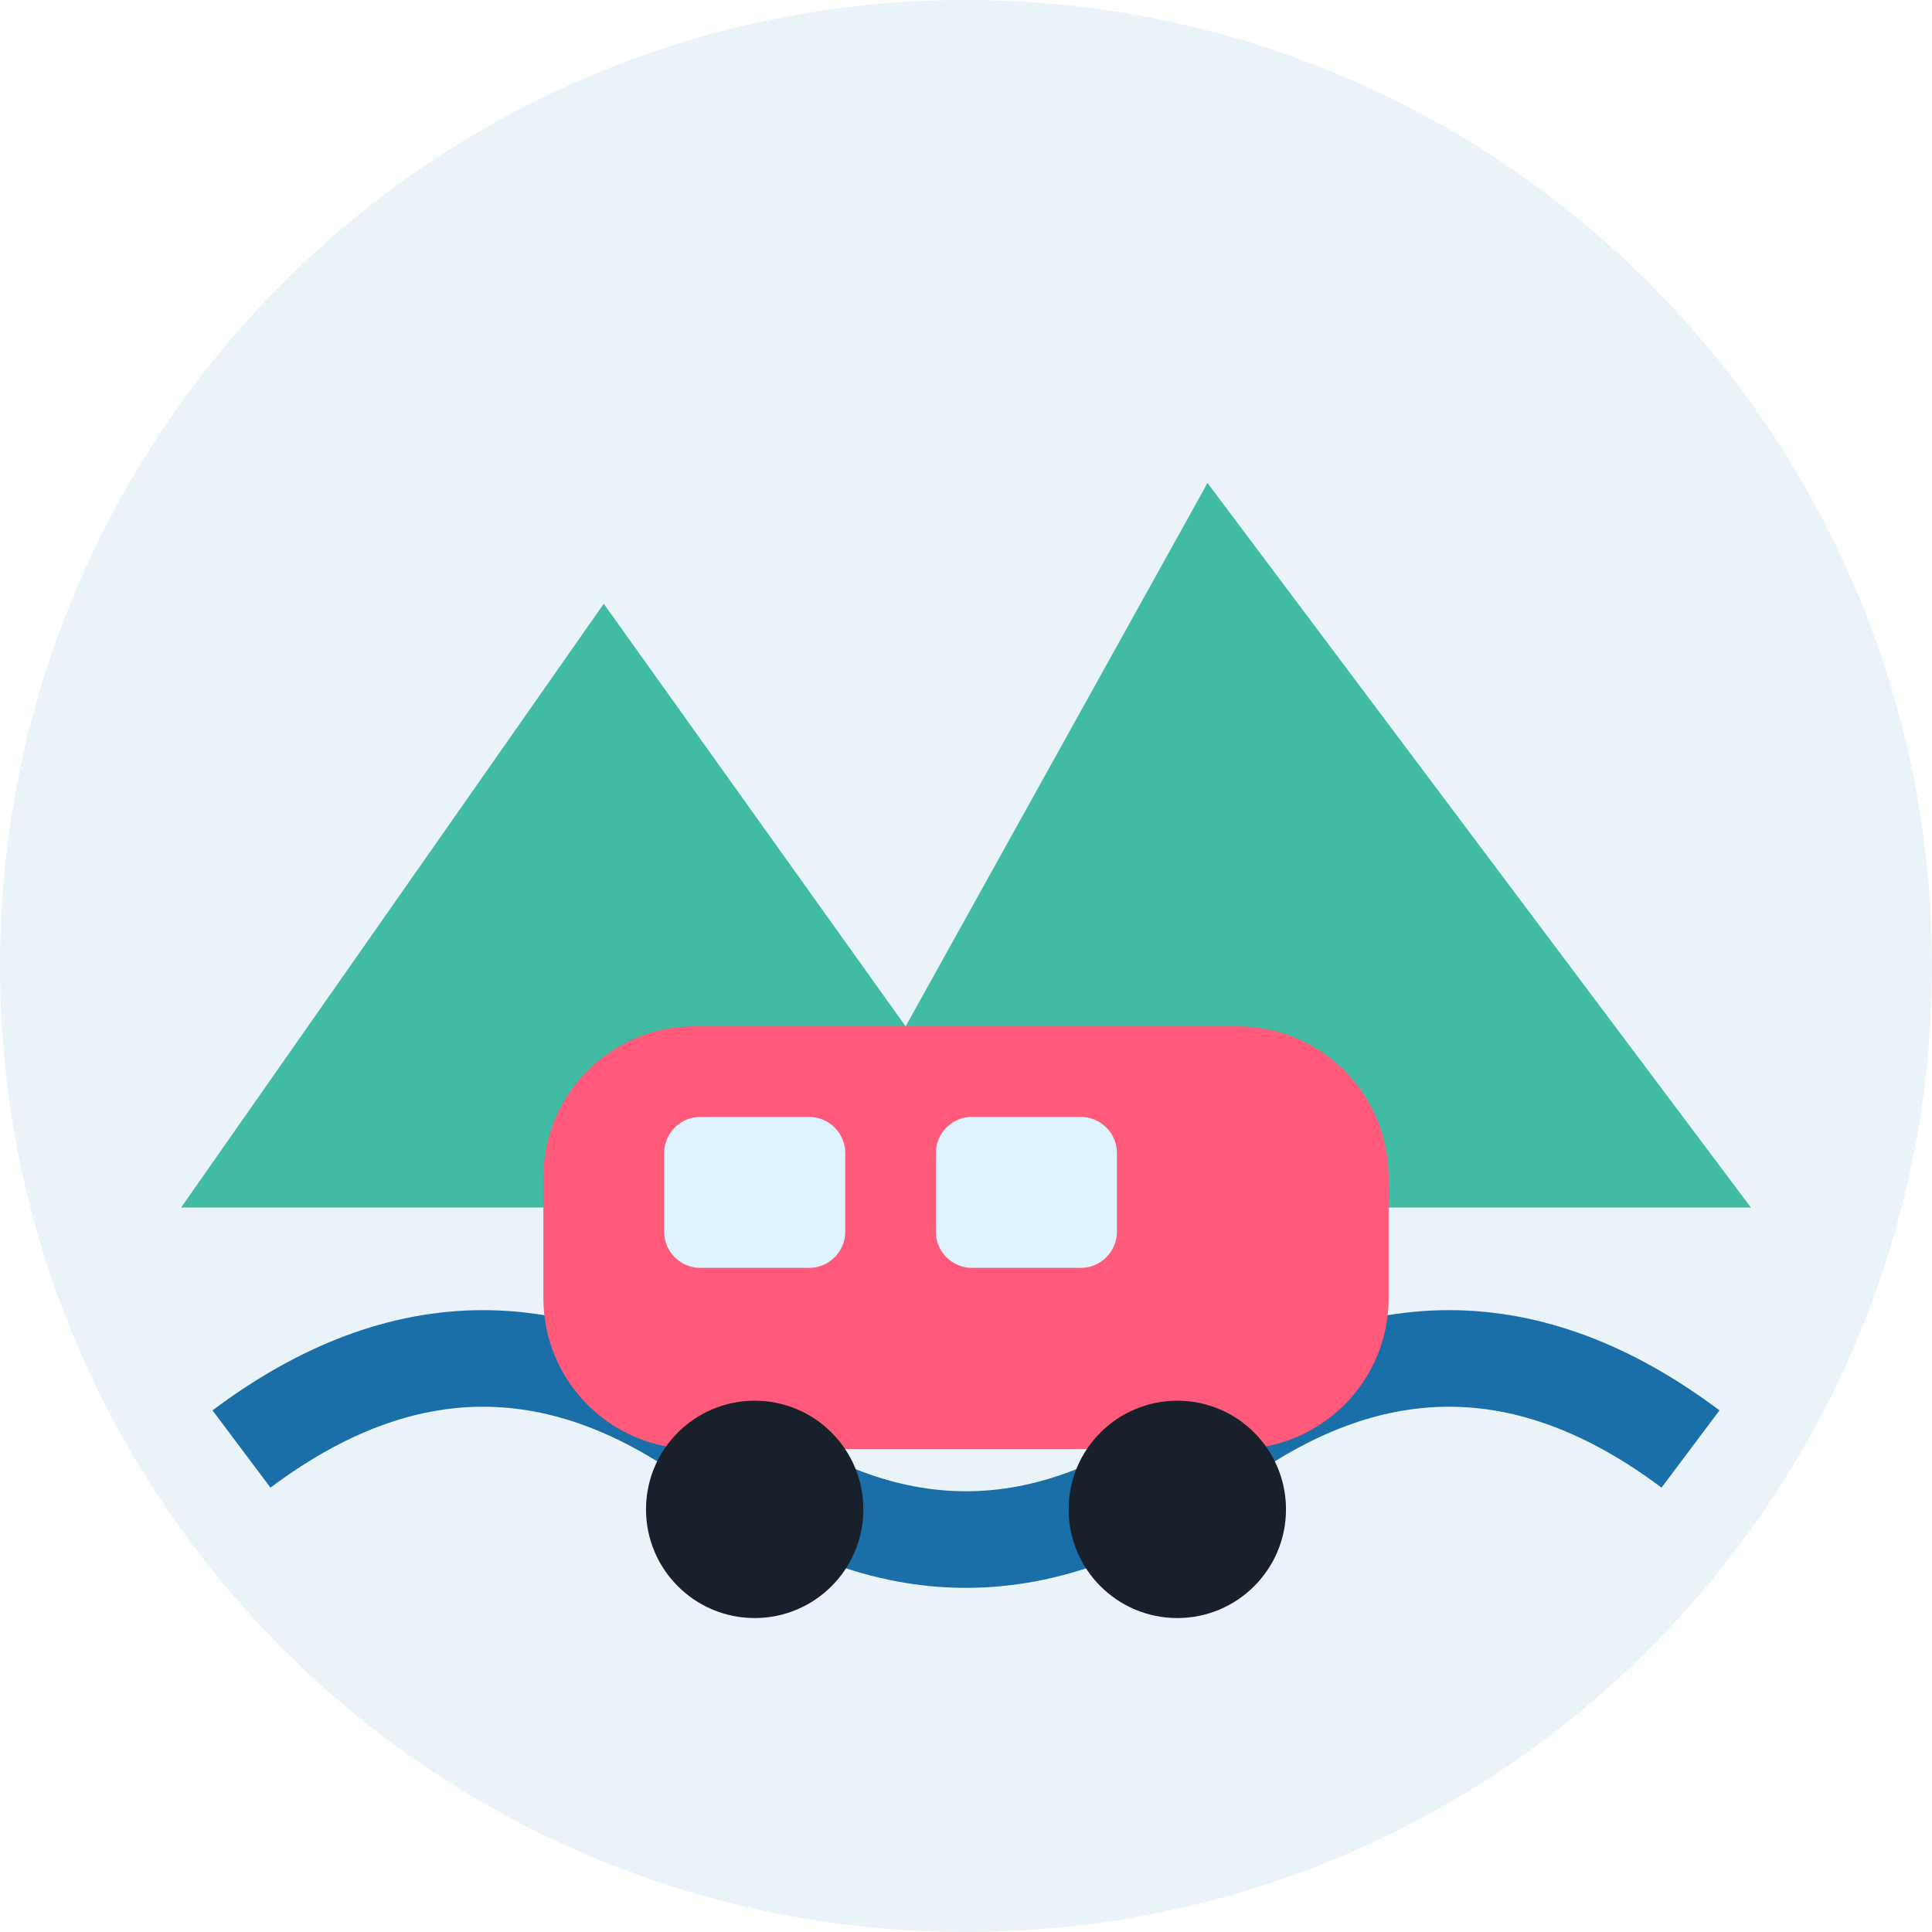
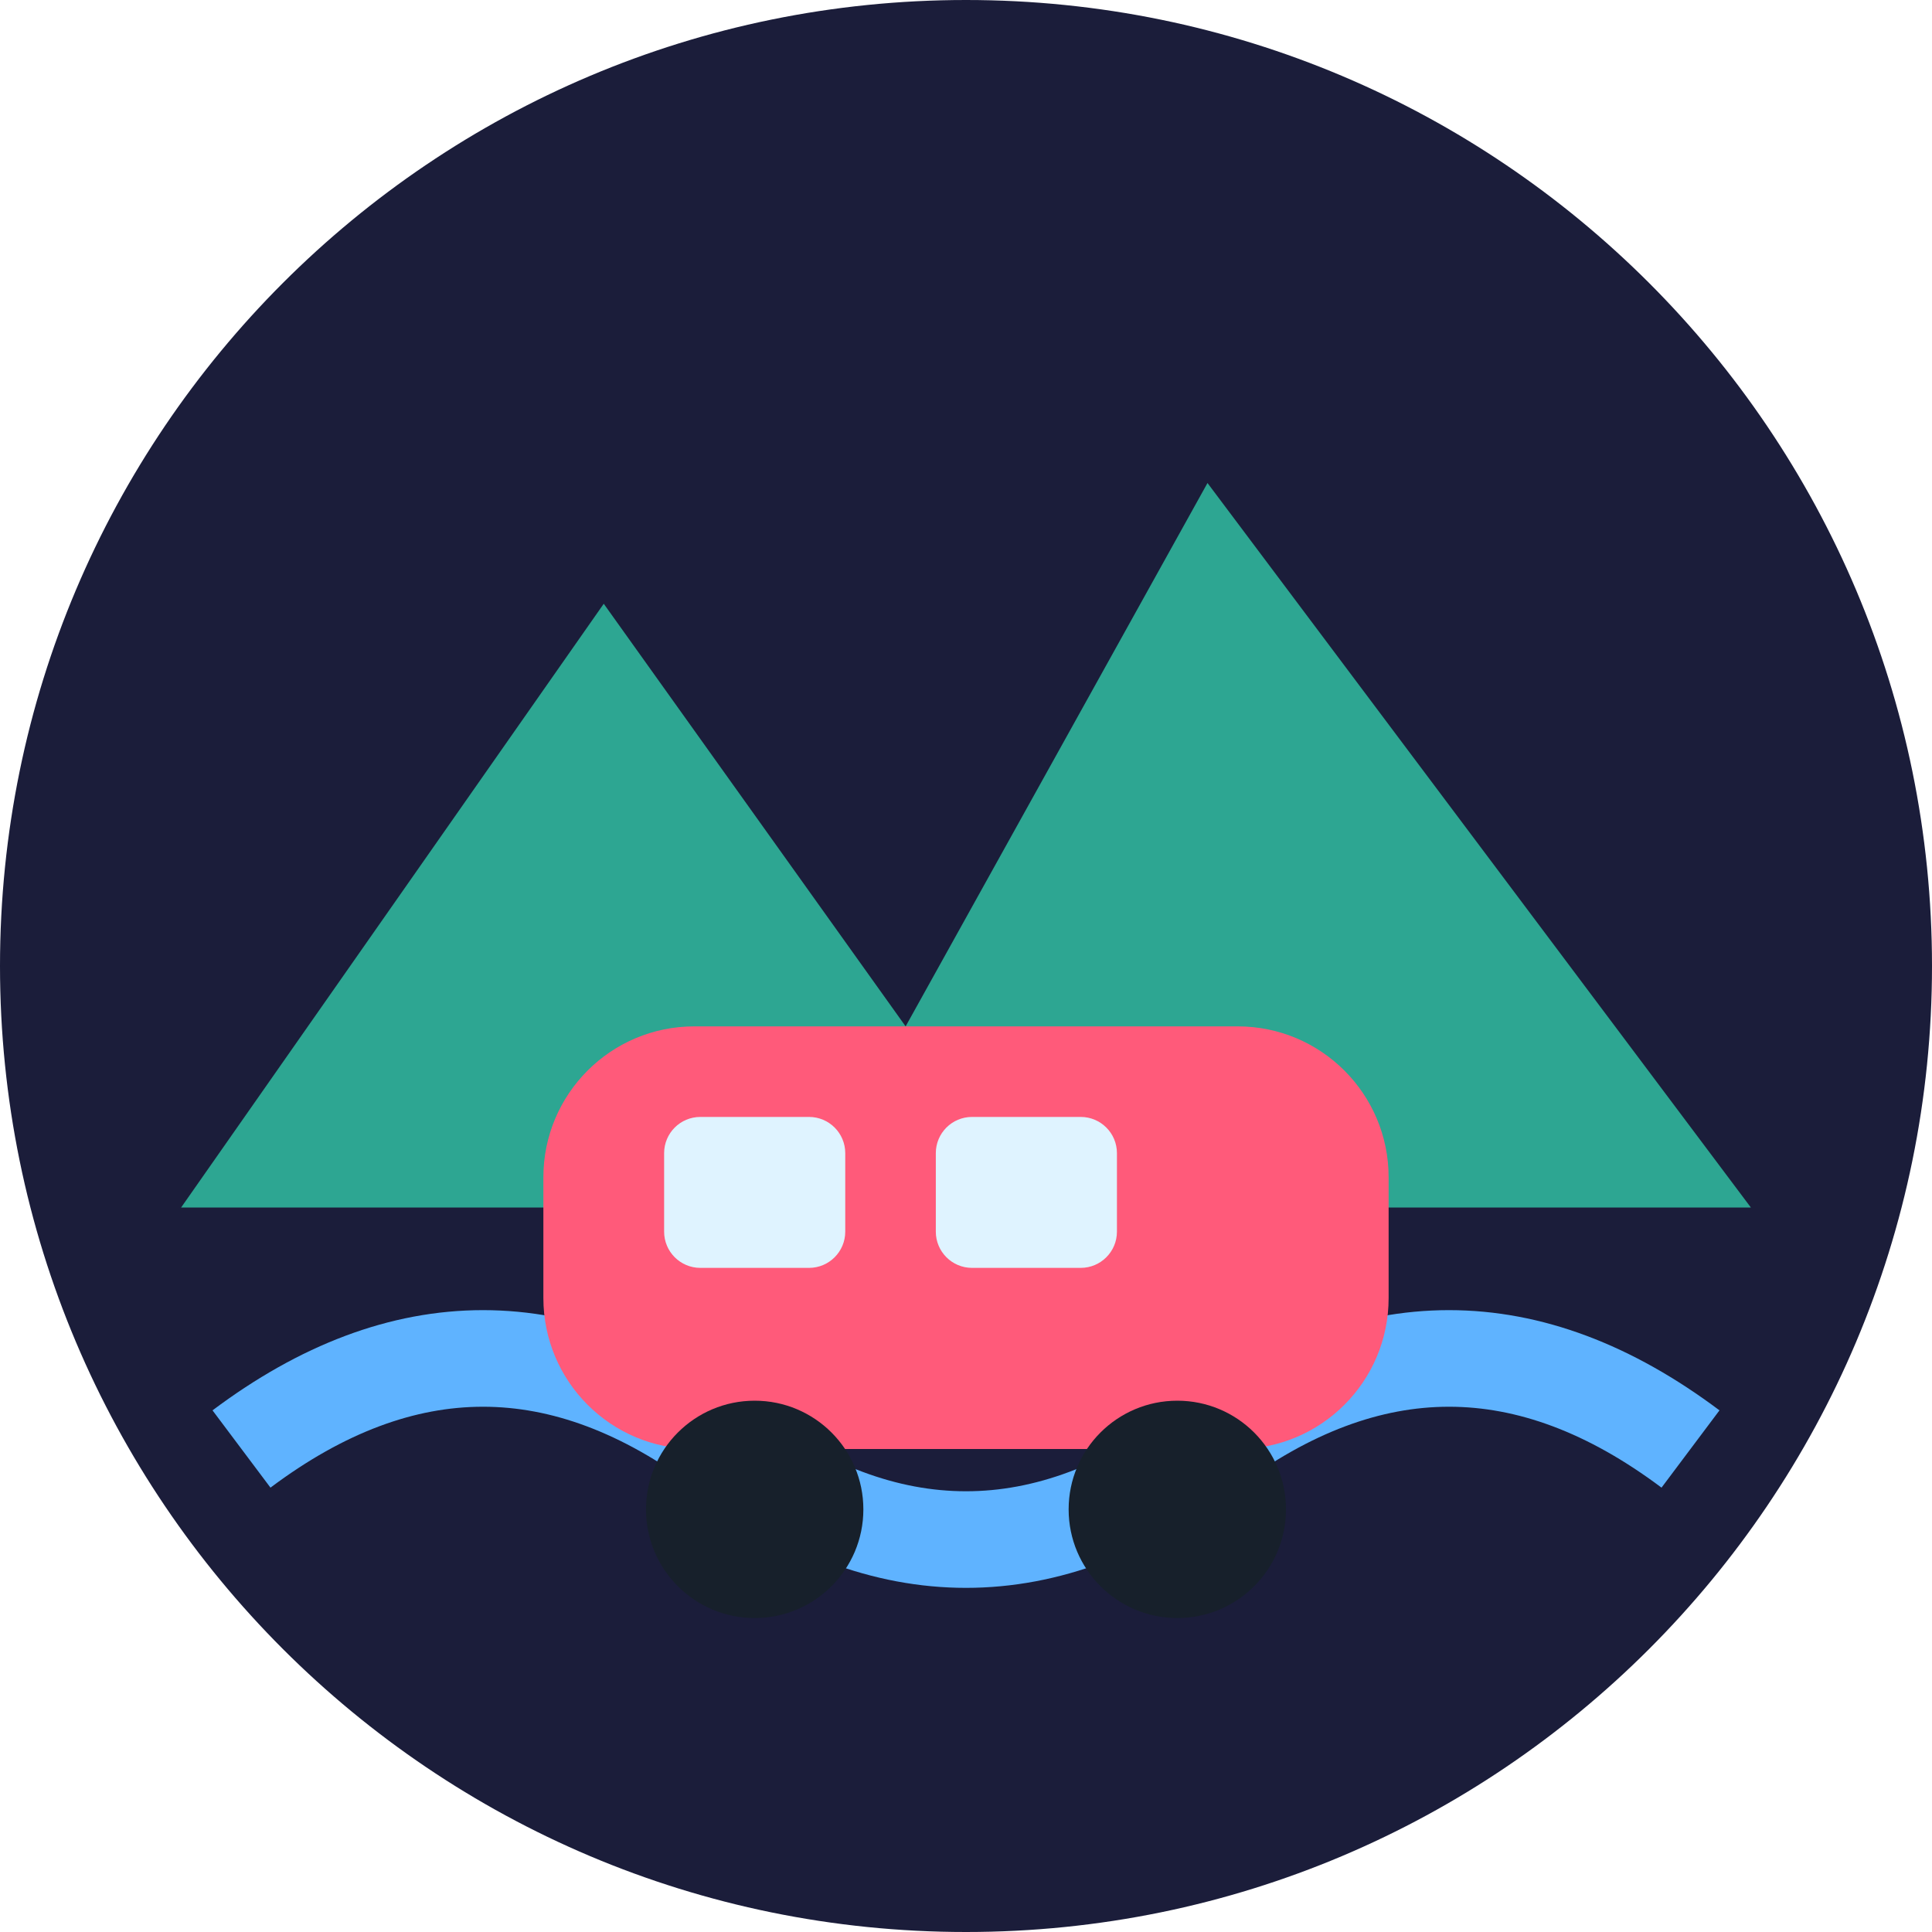
<svg xmlns="http://www.w3.org/2000/svg" viewBox="0 0 32 32">
-   <circle cx="16" cy="16" r="16" fill="#eaf3f8" />
+   <circle cx="16" cy="16" r="16" fill="#1b1d3a" />
  <path d="M3 20 L10 10 L15 17 L20 8 L29 20 Z" fill="#2fb59b" opacity=".9" />
-   <path d="M4 24 Q8 21 12 24 T20 24 T28 24" fill="none" stroke="#1b6fa8" stroke-width="1.6" />
+   <path d="M4 24 Q8 21 12 24 T20 24 T28 24" fill="none" stroke="#5fb3ff" stroke-width="1.6" />
  <rect x="9" y="17" width="14" height="7" rx="2.5" fill="#ff5a7a" />
  <rect x="11" y="18.5" width="3" height="2.5" rx=".6" fill="#dff3ff" />
  <rect x="15.5" y="18.5" width="3" height="2.5" rx=".6" fill="#dff3ff" />
  <circle cx="12.5" cy="25" r="1.8" fill="#17202b" />
  <circle cx="19.5" cy="25" r="1.8" fill="#17202b" />
</svg>
